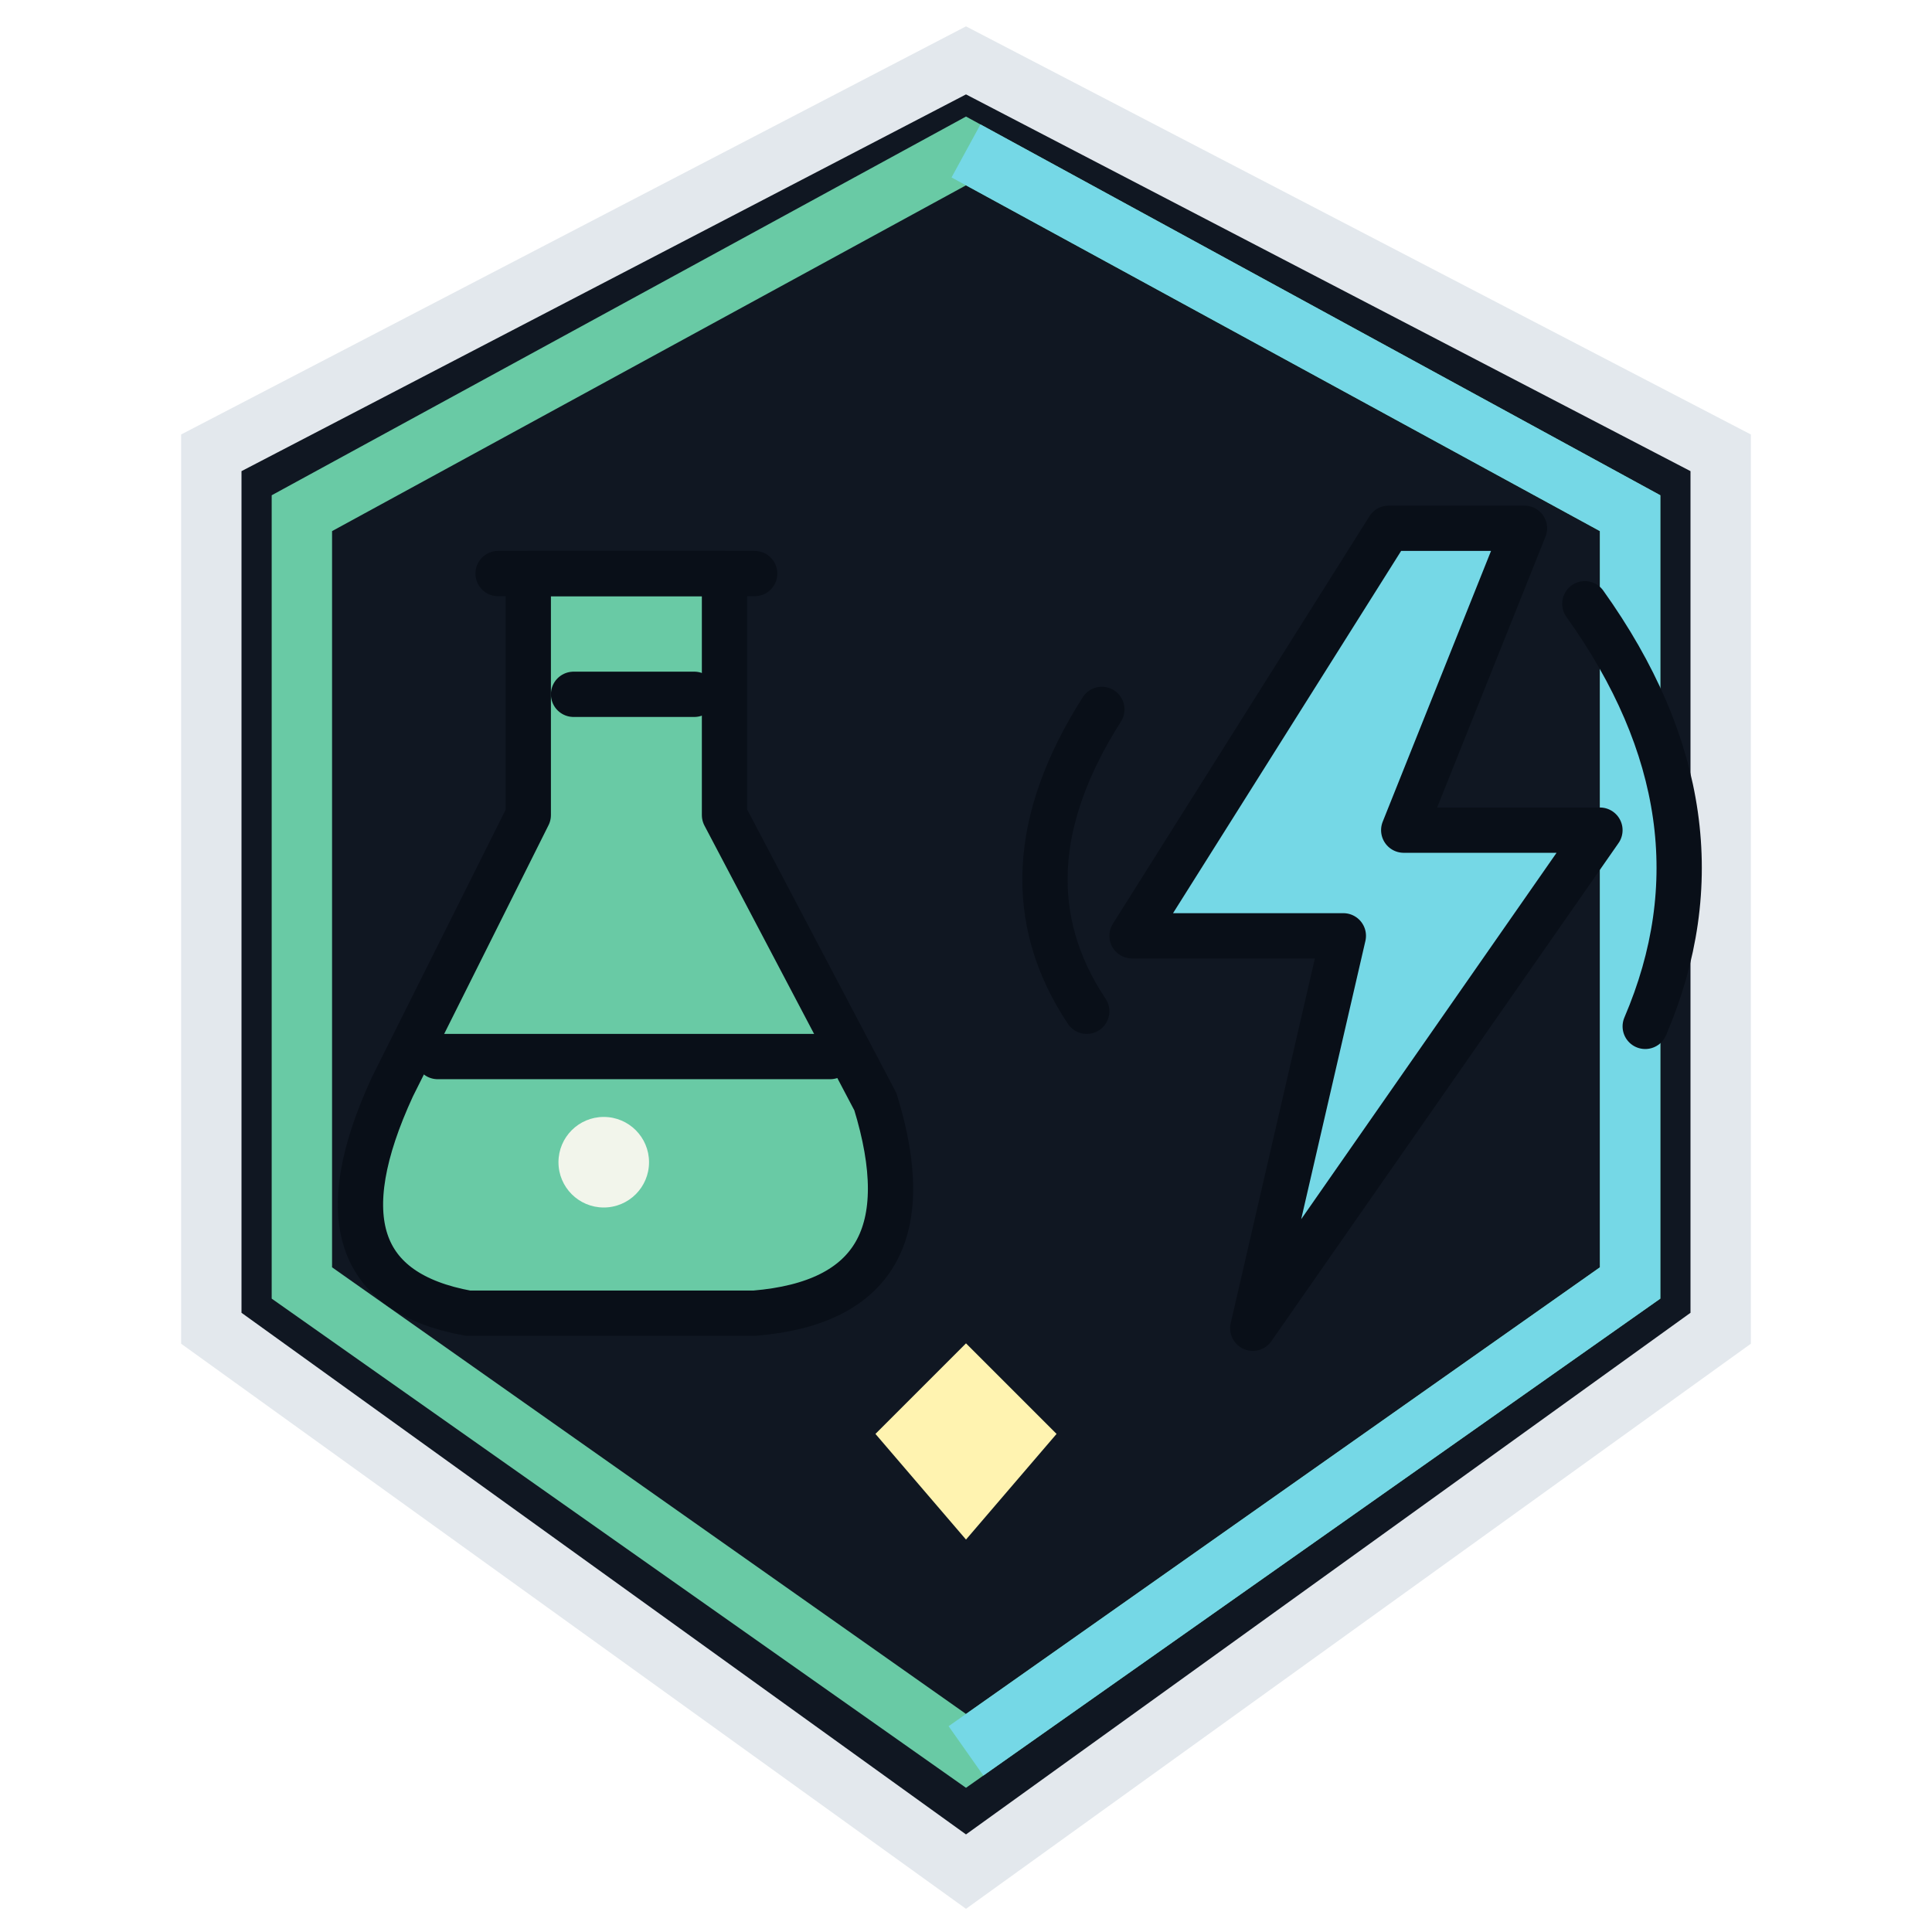
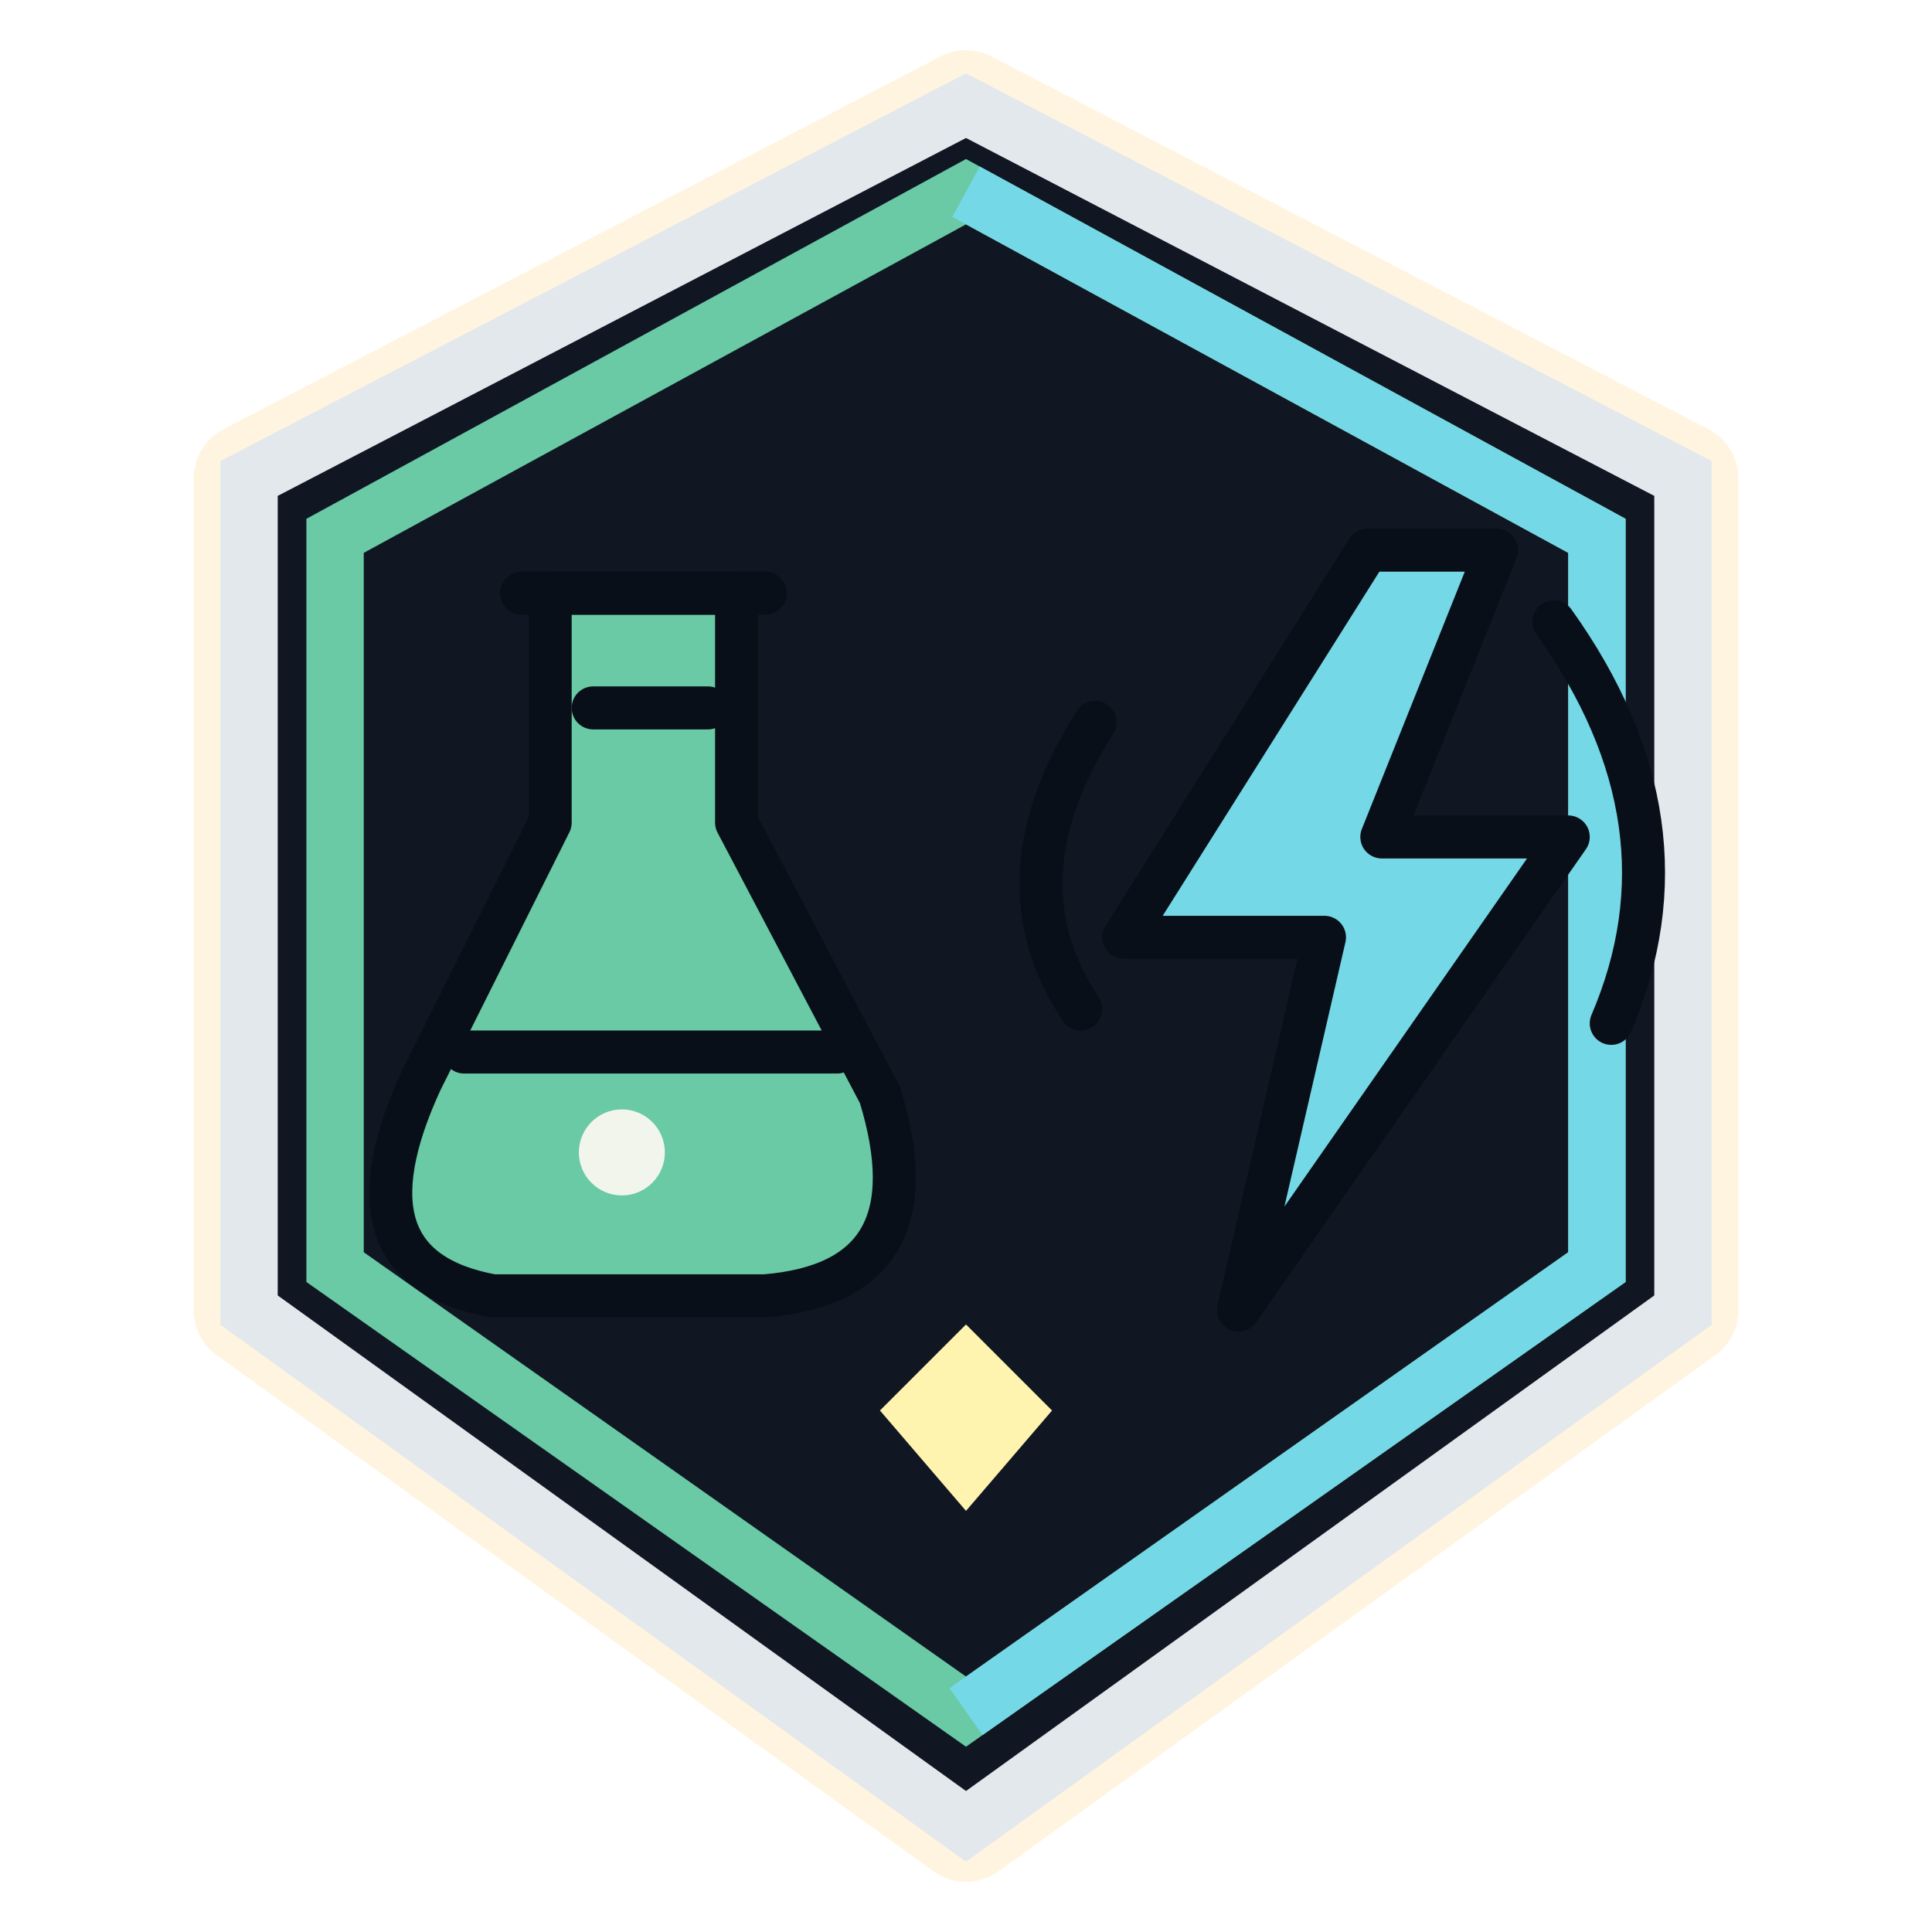
<svg xmlns="http://www.w3.org/2000/svg" width="128" height="128" viewBox="0 0 128 128">
-   <path d="M64 4L114 30V88L64 124 14 88V30Z" fill="#101722" stroke="#e3e8ed" stroke-width="4" />
-   <path d="M64 10L108 34V85L64 116 20 85V34Z" fill="none" stroke="#69caa5" stroke-width="4" />
-   <path d="M64 10L108 34V85L64 116" fill="none" stroke="#75d8e6" stroke-width="4" />
-   <g transform="translate(19 28)" stroke="#090f18" stroke-width="3" stroke-linejoin="round" stroke-linecap="round">
-     <path d="M16 10H29V26L39 45Q43 58 31 59H12Q1 57 7 44L16 26Z" fill="#69caa5" />
-     <path d="M10 42H36M14 10H31M19 18H27" />
-     <circle cx="21" cy="49" r="3" fill="#f2f5eb" stroke="none" />
+   <g transform="translate(3.2 3.2) scale(.95)">
+     <path d="M64 4L114 30V88L64 124 14 88V30Z" fill="#fff4df" stroke="#fff4df" stroke-width="7.733" stroke-linejoin="round" stroke-linecap="round" />
+     <path d="M64 10L108 34V85L64 116 20 85V34Z" fill="none" stroke="#fff4df" stroke-width="7.733" stroke-linejoin="round" stroke-linecap="round" />
+     <path d="M64 10L108 34V85L64 116" fill="none" stroke="#fff4df" stroke-width="7.733" stroke-linejoin="round" stroke-linecap="round" />
+     <g transform="translate(19 28)" stroke="#090f18" stroke-width="3" stroke-linejoin="round" stroke-linecap="round">
+       <path d="M16 10H29V26L39 45Q43 58 31 59H12Q1 57 7 44L16 26Z" fill="#fff4df" stroke="#fff4df" stroke-linejoin="round" stroke-linecap="round" stroke-width="3.733" />
+       <path d="M10 42H36M14 10H31M19 18H27" fill="#fff4df" stroke="#fff4df" stroke-linejoin="round" stroke-linecap="round" stroke-width="3.733" />
+       <circle cx="21" cy="49" r="3" fill="#fff4df" stroke="#fff4df" stroke-linejoin="round" stroke-linecap="round" stroke-width="3.733" />
+     </g>
+     <g transform="translate(67 28)" stroke="#090f18" stroke-width="3" stroke-linejoin="round" stroke-linecap="round">
+       <path d="M25 7L8 34H22L16 60 39 27H26L34 7Z" fill="#fff4df" stroke="#fff4df" stroke-linejoin="round" stroke-linecap="round" stroke-width="3.733" />
+       <path d="M6 19Q-1 30 5 39M38 12Q48 26 42 40" fill="none" stroke="#fff4df" stroke-linejoin="round" stroke-linecap="round" stroke-width="3.733" />
+     </g>
+     <path d="M58 95L64 89 70 95 64 102Z" fill="#fff4df" stroke="#fff4df" stroke-linejoin="round" stroke-linecap="round" stroke-width="3.733" />
  </g>
-   <g transform="translate(67 28)" stroke="#090f18" stroke-width="3" stroke-linejoin="round" stroke-linecap="round">
-     <path d="M25 7L8 34H22L16 60 39 27H26L34 7Z" fill="#75d8e6" />
-     <path d="M6 19Q-1 30 5 39M38 12Q48 26 42 40" fill="none" />
+   <g transform="translate(3.2 3.2) scale(.95)">
+     <path d="M64 4L114 30V88L64 124 14 88V30Z" fill="#101722" stroke="#e3e8ed" stroke-width="4" />
+     <path d="M64 10L108 34V85L64 116 20 85V34Z" fill="none" stroke="#69caa5" stroke-width="4" />
+     <path d="M64 10L108 34V85L64 116" fill="none" stroke="#75d8e6" stroke-width="4" />
+     <g transform="translate(19 28)" stroke="#090f18" stroke-width="3" stroke-linejoin="round" stroke-linecap="round">
+       <path d="M16 10H29V26L39 45Q43 58 31 59H12Q1 57 7 44L16 26Z" fill="#69caa5" />
+       <path d="M10 42H36M14 10H31M19 18H27" />
+       <circle cx="21" cy="49" r="3" fill="#f2f5eb" stroke="none" />
+     </g>
+     <g transform="translate(67 28)" stroke="#090f18" stroke-width="3" stroke-linejoin="round" stroke-linecap="round">
+       <path d="M25 7L8 34H22L16 60 39 27H26L34 7Z" fill="#75d8e6" />
+       <path d="M6 19Q-1 30 5 39M38 12Q48 26 42 40" fill="none" />
+     </g>
+     <path d="M58 95L64 89 70 95 64 102Z" fill="#fff3b0" />
  </g>
-   <path d="M58 95L64 89 70 95 64 102Z" fill="#fff3b0" />
</svg>
